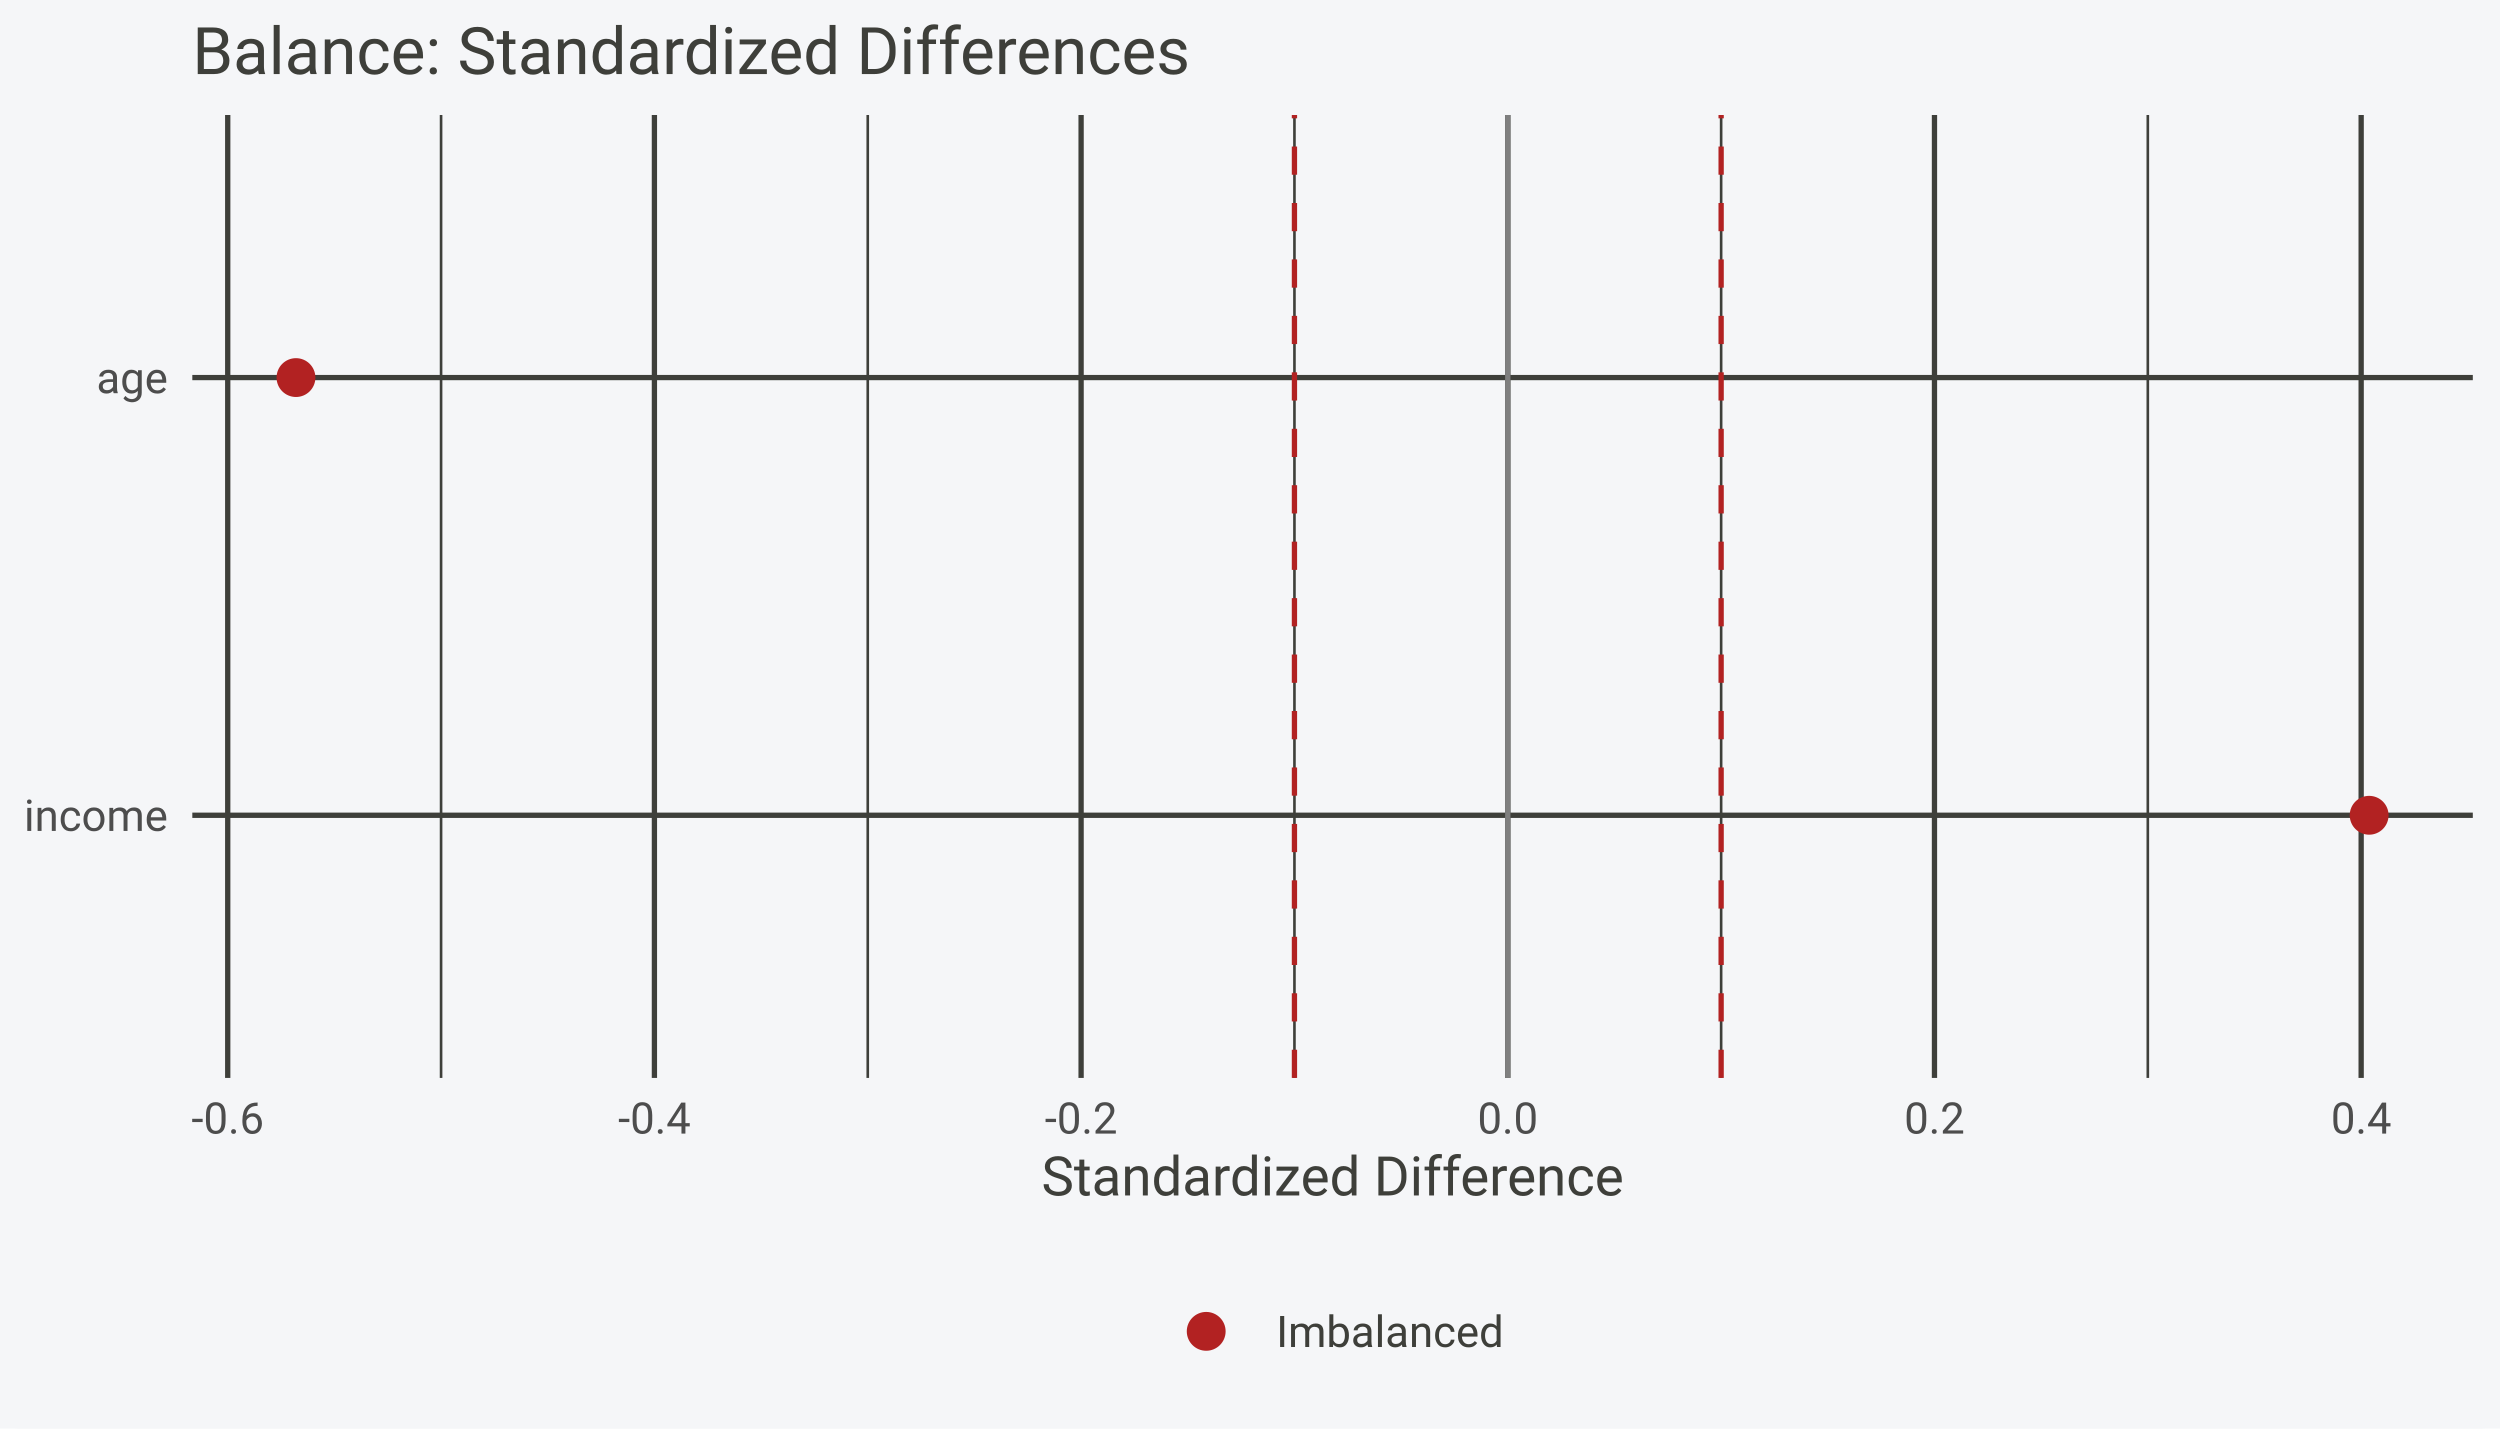
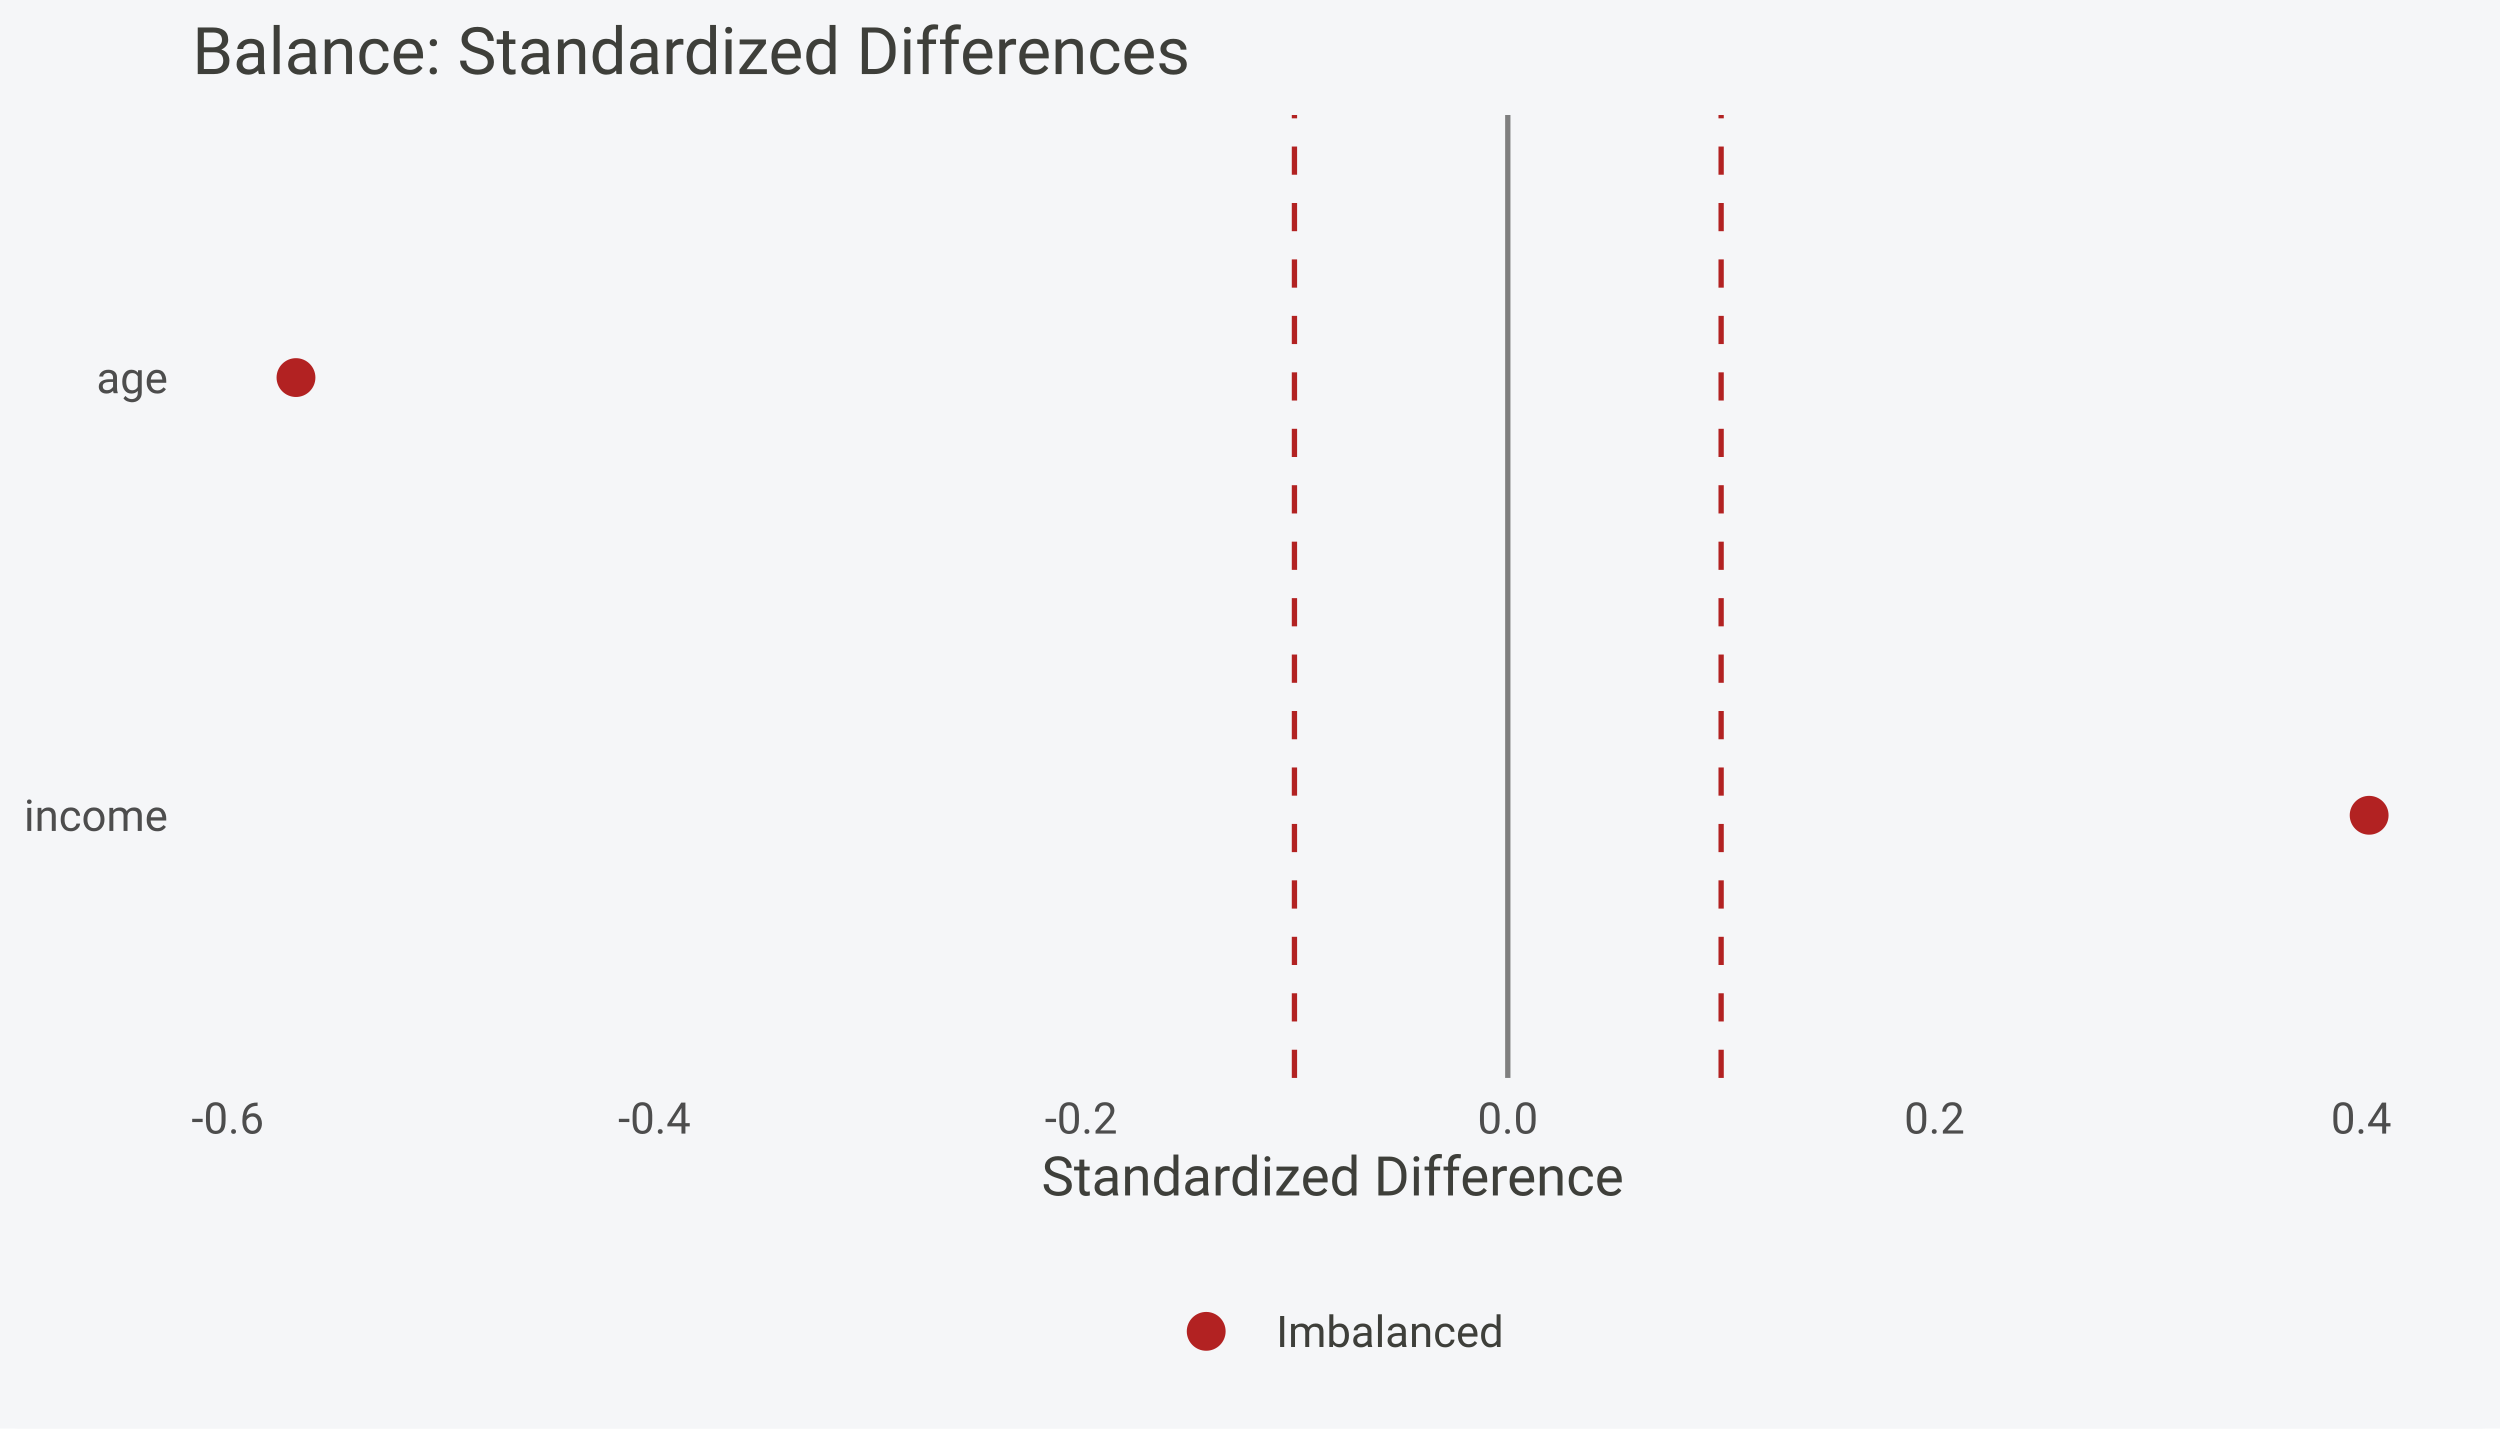
<svg xmlns="http://www.w3.org/2000/svg" width="504.00pt" height="288.00pt" viewBox="0 0 504.00 288.00">
  <g class="svglite">
    <defs>
      <style type="text/css">
    /* theme-aware-processed */
    .svglite line, .svglite polyline, .svglite polygon, .svglite path, .svglite circle {
      fill: none;
      stroke: #3E3F3A;
      stroke-linecap: round;
      stroke-linejoin: round;
      stroke-miterlimit: 10.00;
    }
    .svglite &gt; g &gt; rect {
      fill: none;
      stroke: #3E3F3A;
      stroke-linecap: round;
      stroke-linejoin: round;
      stroke-miterlimit: 10.00;
    }
    .svglite text {
      white-space: pre;
      fill: #3E3F3A;
    }
    .svglite g.glyphgroup path {
      fill: inherit;
      stroke: none;
    }
  </style>
    </defs>
    <rect width="100%" height="100%" style="stroke: none; fill: #F5F6F8;" />
    <defs>
      <clipPath id="cpMC4wMHw1MDQuMDB8MC4wMHwyODguMDA=">
        <rect x="0.00" y="0.00" width="504.00" height="288.00" />
      </clipPath>
    </defs>
    <g clip-path="url(#cpMC4wMHw1MDQuMDB8MC4wMHwyODguMDA=)">
      <rect rx="4" x="0.00" y="0.00" width="504.00" height="288.00" style="stroke-width: 1.07; stroke: none; fill: #F5F6F8;" />
    </g>
    <defs>
      <clipPath id="cpMzguNzd8NDk4LjUyfDIzLjE4fDIxNy4zMQ==">
        <rect x="38.77" y="23.18" width="459.75" height="194.13" />
      </clipPath>
    </defs>
    <g clip-path="url(#cpMzguNzd8NDk4LjUyfDIzLjE4fDIxNy4zMQ==)">
-       <polyline points="88.92,217.31 88.92,23.18 " style="stroke-width: 0.53; stroke: #3E3F3A; stroke-linecap: butt;" />
-       <polyline points="174.94,217.31 174.94,23.18 " style="stroke-width: 0.53; stroke: #3E3F3A; stroke-linecap: butt;" />
-       <polyline points="260.96,217.31 260.96,23.18 " style="stroke-width: 0.53; stroke: #3E3F3A; stroke-linecap: butt;" />
-       <polyline points="346.98,217.31 346.98,23.18 " style="stroke-width: 0.53; stroke: #3E3F3A; stroke-linecap: butt;" />
-       <polyline points="433.00,217.31 433.00,23.18 " style="stroke-width: 0.53; stroke: #3E3F3A; stroke-linecap: butt;" />
-       <polyline points="38.77,164.36 498.52,164.36 " style="stroke-width: 1.07; stroke: #3E3F3A; stroke-linecap: butt;" />
-       <polyline points="38.77,76.12 498.52,76.12 " style="stroke-width: 1.07; stroke: #3E3F3A; stroke-linecap: butt;" />
-       <polyline points="45.91,217.31 45.91,23.18 " style="stroke-width: 1.07; stroke: #3E3F3A; stroke-linecap: butt;" />
-       <polyline points="131.93,217.31 131.93,23.18 " style="stroke-width: 1.07; stroke: #3E3F3A; stroke-linecap: butt;" />
-       <polyline points="217.95,217.31 217.95,23.18 " style="stroke-width: 1.07; stroke: #3E3F3A; stroke-linecap: butt;" />
-       <polyline points="303.97,217.31 303.97,23.18 " style="stroke-width: 1.07; stroke: #3E3F3A; stroke-linecap: butt;" />
-       <polyline points="389.99,217.31 389.99,23.18 " style="stroke-width: 1.07; stroke: #3E3F3A; stroke-linecap: butt;" />
-       <polyline points="476.01,217.31 476.01,23.18 " style="stroke-width: 1.07; stroke: #3E3F3A; stroke-linecap: butt;" />
      <circle cx="59.67" cy="76.12" r="3.56" style="stroke-width: 0.71; stroke: #B22222; fill: #B22222;" />
      <circle cx="477.62" cy="164.36" r="3.56" style="stroke-width: 0.71; stroke: #B22222; fill: #B22222;" />
      <line x1="303.97" y1="217.31" x2="303.97" y2="23.18" style="stroke-width: 1.07; stroke: #7F7F7F; stroke-linecap: butt;" />
      <line x1="260.96" y1="217.31" x2="260.96" y2="23.18" style="stroke-width: 1.07; stroke: #B22222; stroke-dasharray: 5.69,5.69; stroke-linecap: butt;" />
      <line x1="346.98" y1="217.31" x2="346.98" y2="23.18" style="stroke-width: 1.07; stroke: #B22222; stroke-dasharray: 5.69,5.69; stroke-linecap: butt;" />
    </g>
    <g clip-path="url(#cpMC4wMHw1MDQuMDB8MC4wMHwyODguMDA=)">
      <text x="33.84" y="167.51" text-anchor="end" style="font-size: 8.80px;fill: #4D4D4D; font-family: &quot;Roboto&quot;, -apple-system, BlinkMacSystemFont, &quot;Segoe UI&quot;, system-ui, sans-serif;" textLength="28.36px" lengthAdjust="spacingAndGlyphs">income</text>
      <text x="33.84" y="79.27" text-anchor="end" style="font-size: 8.80px;fill: #4D4D4D; font-family: &quot;Roboto&quot;, -apple-system, BlinkMacSystemFont, &quot;Segoe UI&quot;, system-ui, sans-serif;" textLength="14.67px" lengthAdjust="spacingAndGlyphs">age</text>
      <text x="45.91" y="228.54" text-anchor="middle" style="font-size: 8.80px;fill: #4D4D4D; font-family: &quot;Roboto&quot;, -apple-system, BlinkMacSystemFont, &quot;Segoe UI&quot;, system-ui, sans-serif;" textLength="15.14px" lengthAdjust="spacingAndGlyphs">-0.6</text>
      <text x="131.93" y="228.54" text-anchor="middle" style="font-size: 8.80px;fill: #4D4D4D; font-family: &quot;Roboto&quot;, -apple-system, BlinkMacSystemFont, &quot;Segoe UI&quot;, system-ui, sans-serif;" textLength="15.14px" lengthAdjust="spacingAndGlyphs">-0.4</text>
      <text x="217.95" y="228.54" text-anchor="middle" style="font-size: 8.80px;fill: #4D4D4D; font-family: &quot;Roboto&quot;, -apple-system, BlinkMacSystemFont, &quot;Segoe UI&quot;, system-ui, sans-serif;" textLength="15.14px" lengthAdjust="spacingAndGlyphs">-0.2</text>
      <text x="303.97" y="228.54" text-anchor="middle" style="font-size: 8.80px;fill: #4D4D4D; font-family: &quot;Roboto&quot;, -apple-system, BlinkMacSystemFont, &quot;Segoe UI&quot;, system-ui, sans-serif;" textLength="12.22px" lengthAdjust="spacingAndGlyphs">0.0</text>
      <text x="389.99" y="228.54" text-anchor="middle" style="font-size: 8.80px;fill: #4D4D4D; font-family: &quot;Roboto&quot;, -apple-system, BlinkMacSystemFont, &quot;Segoe UI&quot;, system-ui, sans-serif;" textLength="12.22px" lengthAdjust="spacingAndGlyphs">0.2</text>
      <text x="476.01" y="228.54" text-anchor="middle" style="font-size: 8.80px;fill: #4D4D4D; font-family: &quot;Roboto&quot;, -apple-system, BlinkMacSystemFont, &quot;Segoe UI&quot;, system-ui, sans-serif;" textLength="12.22px" lengthAdjust="spacingAndGlyphs">0.4</text>
      <text x="268.65" y="241.00" text-anchor="middle" style="font-size: 11.00px; font-family: &quot;Roboto&quot;, -apple-system, BlinkMacSystemFont, &quot;Segoe UI&quot;, system-ui, sans-serif;" textLength="117.89px" lengthAdjust="spacingAndGlyphs">Standardized Difference</text>
      <circle cx="243.17" cy="268.40" r="3.56" style="stroke-width: 0.71; stroke: #B22222; fill: #B22222;" />
      <text x="257.29" y="271.55" style="font-size: 8.80px; font-family: &quot;Roboto&quot;, -apple-system, BlinkMacSystemFont, &quot;Segoe UI&quot;, system-ui, sans-serif;" textLength="45.47px" lengthAdjust="spacingAndGlyphs">Imbalanced</text>
      <text x="38.77" y="14.93" style="font-size: 13.20px; font-family: &quot;Roboto&quot;, -apple-system, BlinkMacSystemFont, &quot;Segoe UI&quot;, system-ui, sans-serif;" textLength="202.72px" lengthAdjust="spacingAndGlyphs">Balance: Standardized Differences</text>
    </g>
  </g>
</svg>
